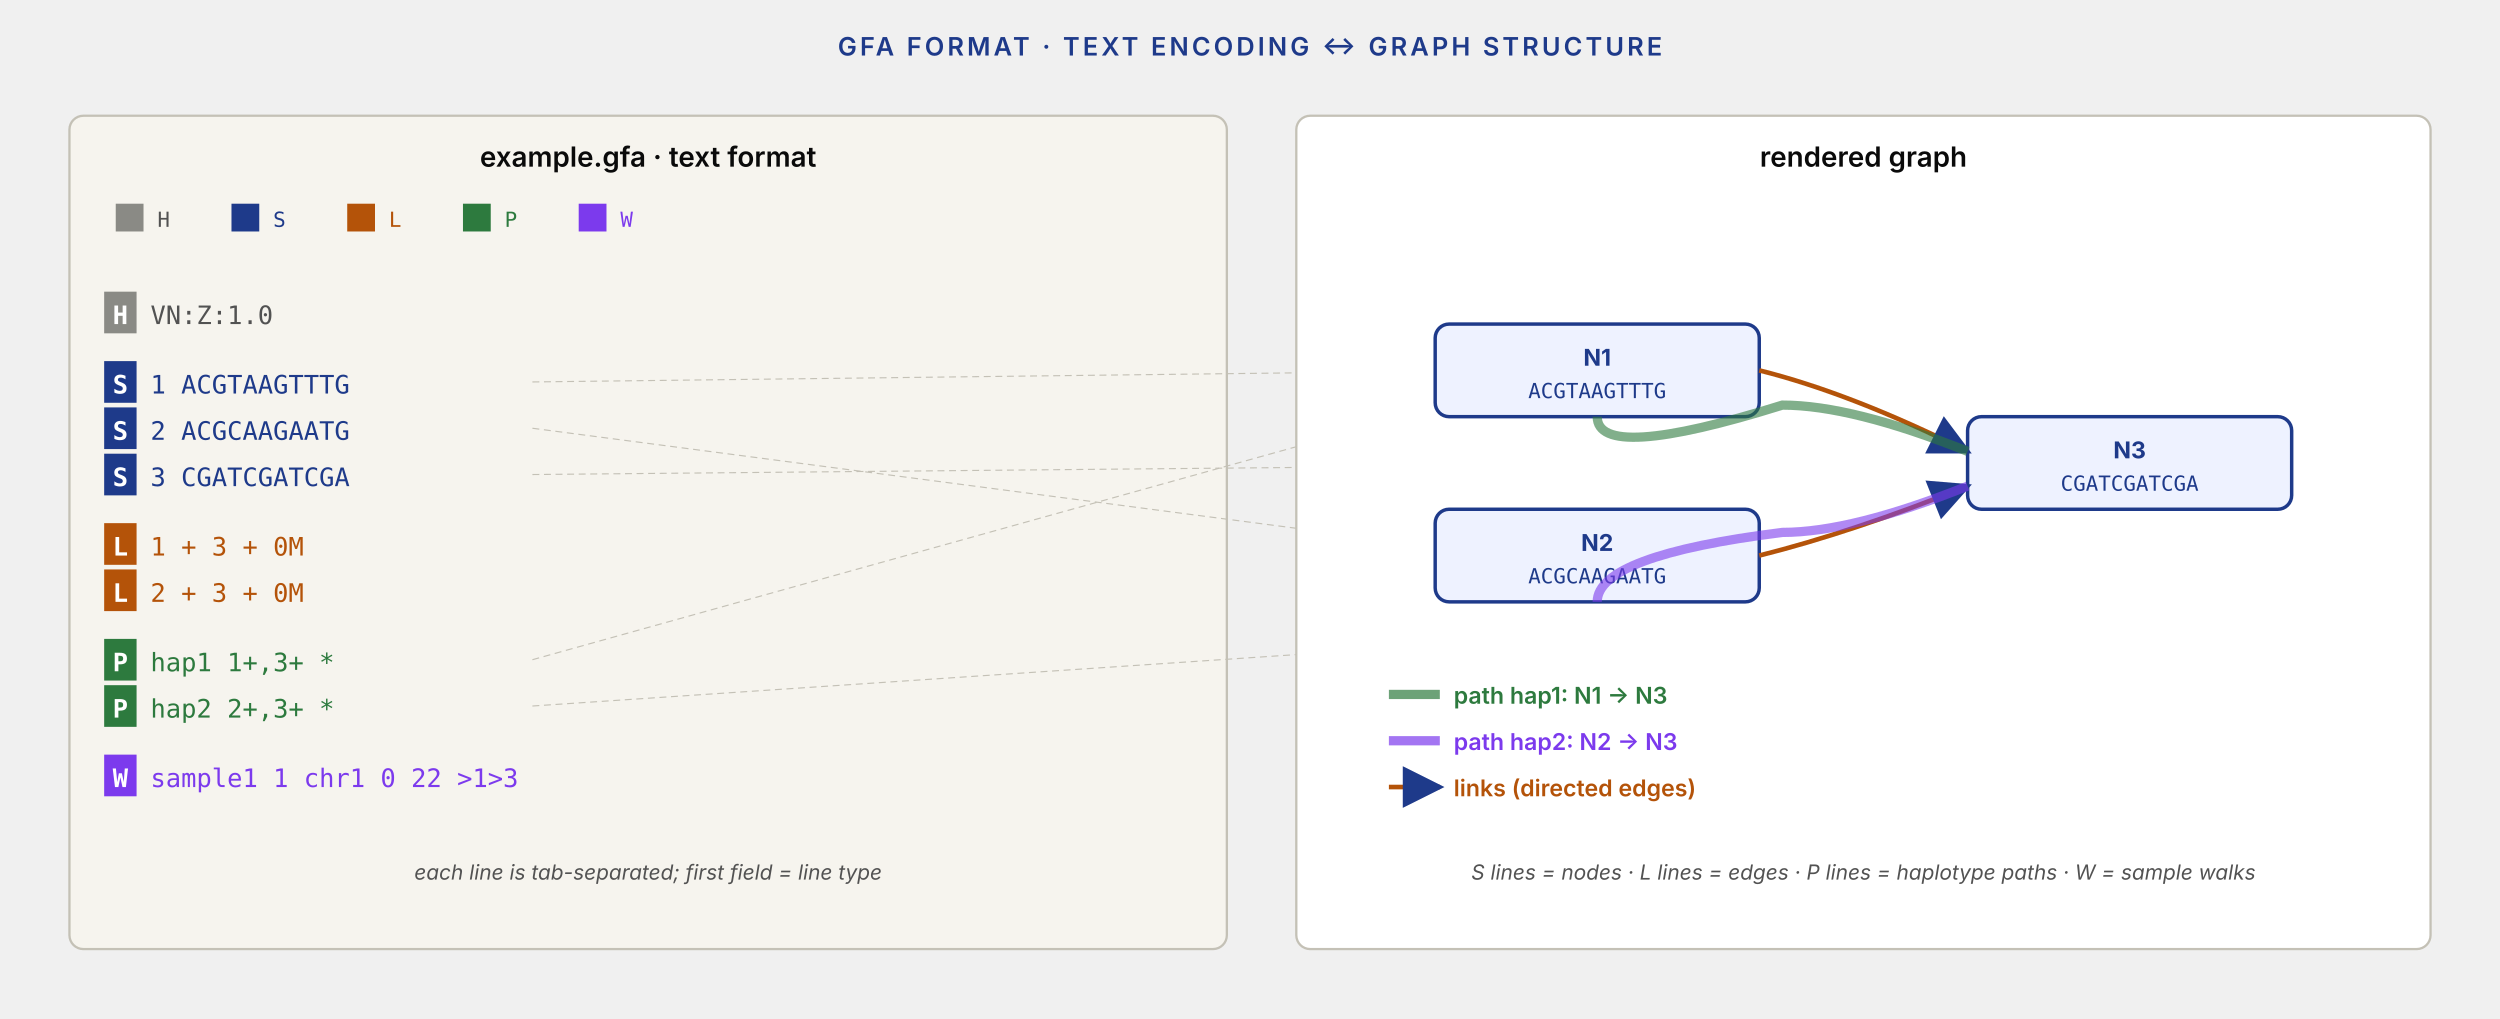
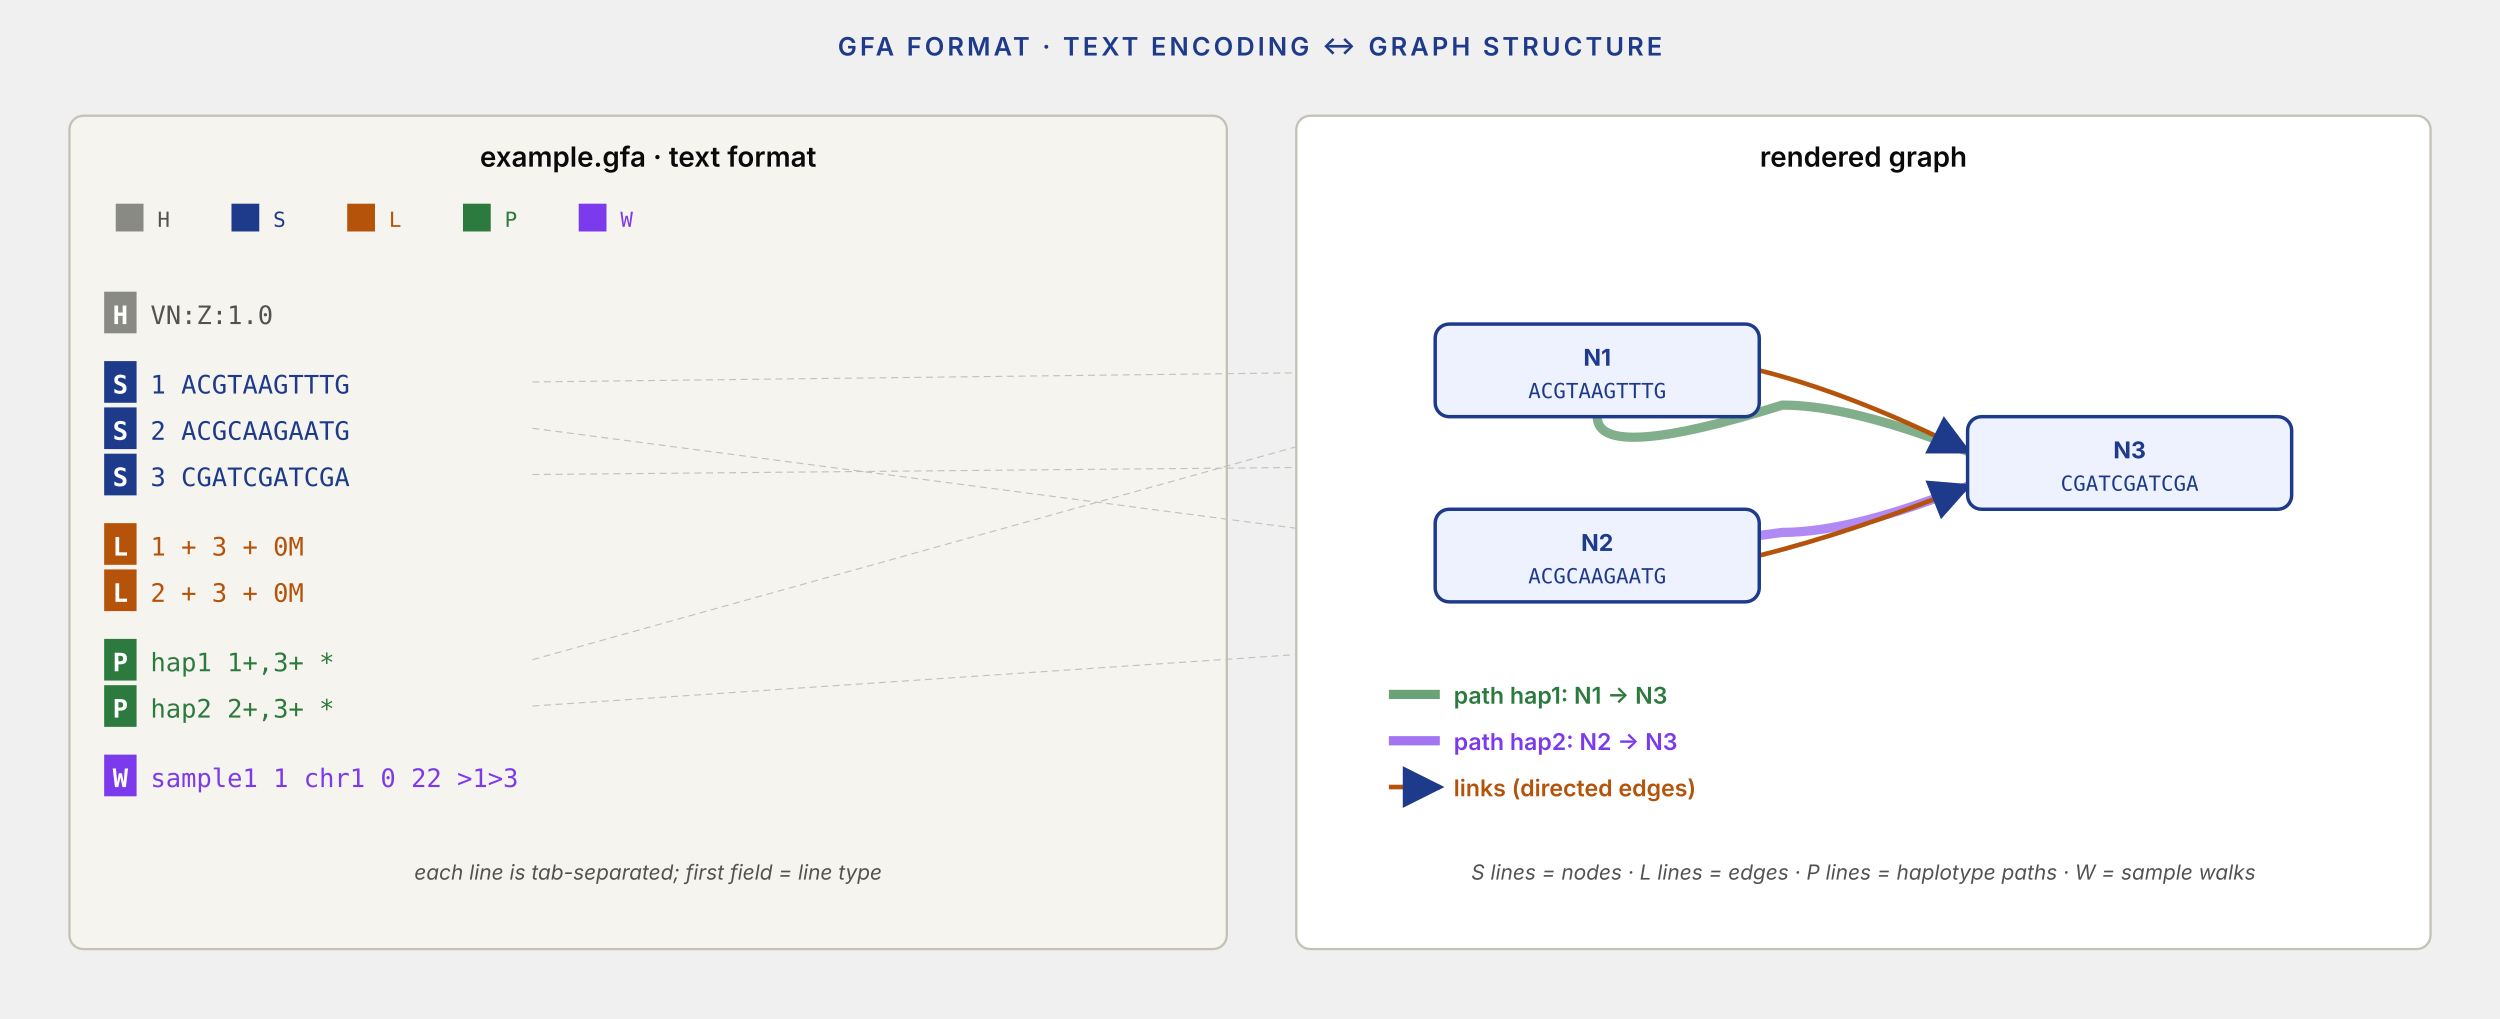
<svg xmlns="http://www.w3.org/2000/svg" viewBox="0 0 1080 440" role="img" aria-labelledby="t d">
  <defs>
    <marker id="arr-cobalt" markerWidth="9" markerHeight="9" refX="8" refY="4.5" orient="auto">
      <path d="M 0 0 L 9 4.5 L 0 9 z" fill="#1e3a8a" />
    </marker>
  </defs>
  <text x="540" y="24" text-anchor="middle" font-family="Inter, sans-serif" font-size="11" font-weight="600" fill="#1e3a8a" letter-spacing="0.12em">GFA FORMAT · TEXT ENCODING ↔ GRAPH STRUCTURE</text>
  <g>
    <rect x="30" y="50" width="500" height="360" rx="6" fill="#f6f4ee" stroke="#c4c1b6" />
    <text x="280" y="72" text-anchor="middle" font-family="Inter, sans-serif" font-size="12" font-weight="600" fill="#0a0a0a">example.gfa · text format</text>
    <g transform="translate(50 88)" font-family="JetBrains Mono, monospace" font-size="9">
      <rect x="0" y="0" width="12" height="12" fill="#8a8a85" />
      <text x="18" y="10" fill="#525252">H</text>
      <rect x="50" y="0" width="12" height="12" fill="#1e3a8a" />
      <text x="68" y="10" fill="#1e3a8a">S</text>
      <rect x="100" y="0" width="12" height="12" fill="#b45309" />
      <text x="118" y="10" fill="#b45309">L</text>
      <rect x="150" y="0" width="12" height="12" fill="#2d7a3e" />
      <text x="168" y="10" fill="#2d7a3e">P</text>
      <rect x="200" y="0" width="12" height="12" fill="#7c3aed" />
      <text x="218" y="10" fill="#7c3aed">W</text>
    </g>
    <g font-family="JetBrains Mono, monospace" font-size="11">
      <g transform="translate(50 130)">
        <rect x="-5" y="-4" width="14" height="18" fill="#8a8a85" />
        <text x="2" y="10" fill="#ffffff" font-weight="700" text-anchor="middle">H</text>
        <text x="15" y="10" fill="#525252">  VN:Z:1.0</text>
      </g>
      <g transform="translate(50 160)">
        <rect x="-5" y="-4" width="14" height="18" fill="#1e3a8a" />
        <text x="2" y="10" fill="#ffffff" font-weight="700" text-anchor="middle">S</text>
        <text x="15" y="10" fill="#1e3a8a">  1  ACGTAAGTTTG</text>
      </g>
      <g transform="translate(50 180)">
        <rect x="-5" y="-4" width="14" height="18" fill="#1e3a8a" />
        <text x="2" y="10" fill="#ffffff" font-weight="700" text-anchor="middle">S</text>
        <text x="15" y="10" fill="#1e3a8a">  2  ACGCAAGAATG</text>
      </g>
      <g transform="translate(50 200)">
        <rect x="-5" y="-4" width="14" height="18" fill="#1e3a8a" />
        <text x="2" y="10" fill="#ffffff" font-weight="700" text-anchor="middle">S</text>
        <text x="15" y="10" fill="#1e3a8a">  3  CGATCGATCGA</text>
      </g>
      <g transform="translate(50 230)">
        <rect x="-5" y="-4" width="14" height="18" fill="#b45309" />
        <text x="2" y="10" fill="#ffffff" font-weight="700" text-anchor="middle">L</text>
        <text x="15" y="10" fill="#b45309">  1  +  3  +  0M</text>
      </g>
      <g transform="translate(50 250)">
        <rect x="-5" y="-4" width="14" height="18" fill="#b45309" />
        <text x="2" y="10" fill="#ffffff" font-weight="700" text-anchor="middle">L</text>
        <text x="15" y="10" fill="#b45309">  2  +  3  +  0M</text>
      </g>
      <g transform="translate(50 280)">
        <rect x="-5" y="-4" width="14" height="18" fill="#2d7a3e" />
        <text x="2" y="10" fill="#ffffff" font-weight="700" text-anchor="middle">P</text>
        <text x="15" y="10" fill="#2d7a3e">  hap1  1+,3+  *</text>
      </g>
      <g transform="translate(50 300)">
        <rect x="-5" y="-4" width="14" height="18" fill="#2d7a3e" />
        <text x="2" y="10" fill="#ffffff" font-weight="700" text-anchor="middle">P</text>
        <text x="15" y="10" fill="#2d7a3e">  hap2  2+,3+  *</text>
      </g>
      <g transform="translate(50 330)">
        <rect x="-5" y="-4" width="14" height="18" fill="#7c3aed" />
        <text x="2" y="10" fill="#ffffff" font-weight="700" text-anchor="middle">W</text>
        <text x="15" y="10" fill="#7c3aed">  sample1  1  chr1  0  22  &gt;1&gt;3</text>
      </g>
    </g>
    <text x="280" y="380" text-anchor="middle" font-family="Inter, sans-serif" font-size="9" fill="#525252" font-style="italic">each line is tab-separated; first field = line type</text>
  </g>
  <g stroke="#c4c1b6" stroke-width="0.5" stroke-dasharray="3 2" fill="none">
    <path d="M 230 165 L 650 160" />
    <path d="M 230 185 L 650 240" />
    <path d="M 230 205 L 770 200" />
    <path d="M 230 285 L 750 140" />
    <path d="M 230 305 L 750 270" />
  </g>
  <g>
    <rect x="560" y="50" width="490" height="360" rx="6" fill="#ffffff" stroke="#c4c1b6" />
    <text x="805" y="72" text-anchor="middle" font-family="Inter, sans-serif" font-size="12" font-weight="600" fill="#0a0a0a">rendered graph</text>
+     <path d="M 690 180 Q 690 200, 770 175 Q 800 175, 850 195" fill="none" stroke="#2d7a3e" stroke-width="4" opacity="0.6" />
+     <path d="M 690 260 Q 690 240, 770 230 Q 800 230, 850 210" fill="none" stroke="#7c3aed" stroke-width="4" opacity="0.6" />
+     <path d="M 760 160 Q 800 170, 850 195" fill="none" stroke="#b45309" stroke-width="2" marker-end="url(#arr-cobalt)" />
+     <path d="M 760 240 Q 800 230, 850 210" fill="none" stroke="#b45309" stroke-width="2" marker-end="url(#arr-cobalt)" />
    <rect x="620" y="140" width="140" height="40" rx="6" fill="#eef2ff" stroke="#1e3a8a" stroke-width="1.5" />
    <text x="690" y="158" text-anchor="middle" font-family="Inter, sans-serif" font-size="10" font-weight="700" fill="#1e3a8a">N1</text>
    <text x="690" y="172" text-anchor="middle" font-family="JetBrains Mono, monospace" font-size="9" fill="#1e3a8a">ACGTAAGTTTG</text>
    <rect x="620" y="220" width="140" height="40" rx="6" fill="#eef2ff" stroke="#1e3a8a" stroke-width="1.5" />
    <text x="690" y="238" text-anchor="middle" font-family="Inter, sans-serif" font-size="10" font-weight="700" fill="#1e3a8a">N2</text>
    <text x="690" y="252" text-anchor="middle" font-family="JetBrains Mono, monospace" font-size="9" fill="#1e3a8a">ACGCAAGAATG</text>
    <rect x="850" y="180" width="140" height="40" rx="6" fill="#eef2ff" stroke="#1e3a8a" stroke-width="1.5" />
    <text x="920" y="198" text-anchor="middle" font-family="Inter, sans-serif" font-size="10" font-weight="700" fill="#1e3a8a">N3</text>
    <text x="920" y="212" text-anchor="middle" font-family="JetBrains Mono, monospace" font-size="9" fill="#1e3a8a">CGATCGATCGA</text>
-     <path d="M 760 160 Q 800 170, 850 195" fill="none" stroke="#b45309" stroke-width="2" marker-end="url(#arr-cobalt)" />
-     <path d="M 760 240 Q 800 230, 850 210" fill="none" stroke="#b45309" stroke-width="2" marker-end="url(#arr-cobalt)" />
-     <path d="M 690 180 Q 690 200, 770 175 Q 800 175, 850 195" fill="none" stroke="#2d7a3e" stroke-width="4" opacity="0.6" />
-     <path d="M 690 260 Q 690 240, 770 230 Q 800 230, 850 210" fill="none" stroke="#7c3aed" stroke-width="4" opacity="0.6" />
    <g transform="translate(600 300)">
      <line x1="0" y1="0" x2="22" y2="0" stroke="#2d7a3e" stroke-width="4" opacity="0.7" />
      <text x="28" y="4" font-family="Inter, sans-serif" font-size="10" fill="#2d7a3e" font-weight="600">path hap1: N1 → N3</text>
      <line x1="0" y1="20" x2="22" y2="20" stroke="#7c3aed" stroke-width="4" opacity="0.7" />
      <text x="28" y="24" font-family="Inter, sans-serif" font-size="10" fill="#7c3aed" font-weight="600">path hap2: N2 → N3</text>
      <line x1="0" y1="40" x2="22" y2="40" stroke="#b45309" stroke-width="2" marker-end="url(#arr-cobalt)" />
      <text x="28" y="44" font-family="Inter, sans-serif" font-size="10" fill="#b45309" font-weight="600">links (directed edges)</text>
    </g>
    <text x="805" y="380" text-anchor="middle" font-family="Inter, sans-serif" font-size="9" fill="#525252" font-style="italic">S lines = nodes · L lines = edges · P lines = haplotype paths · W = sample walks</text>
  </g>
</svg>
